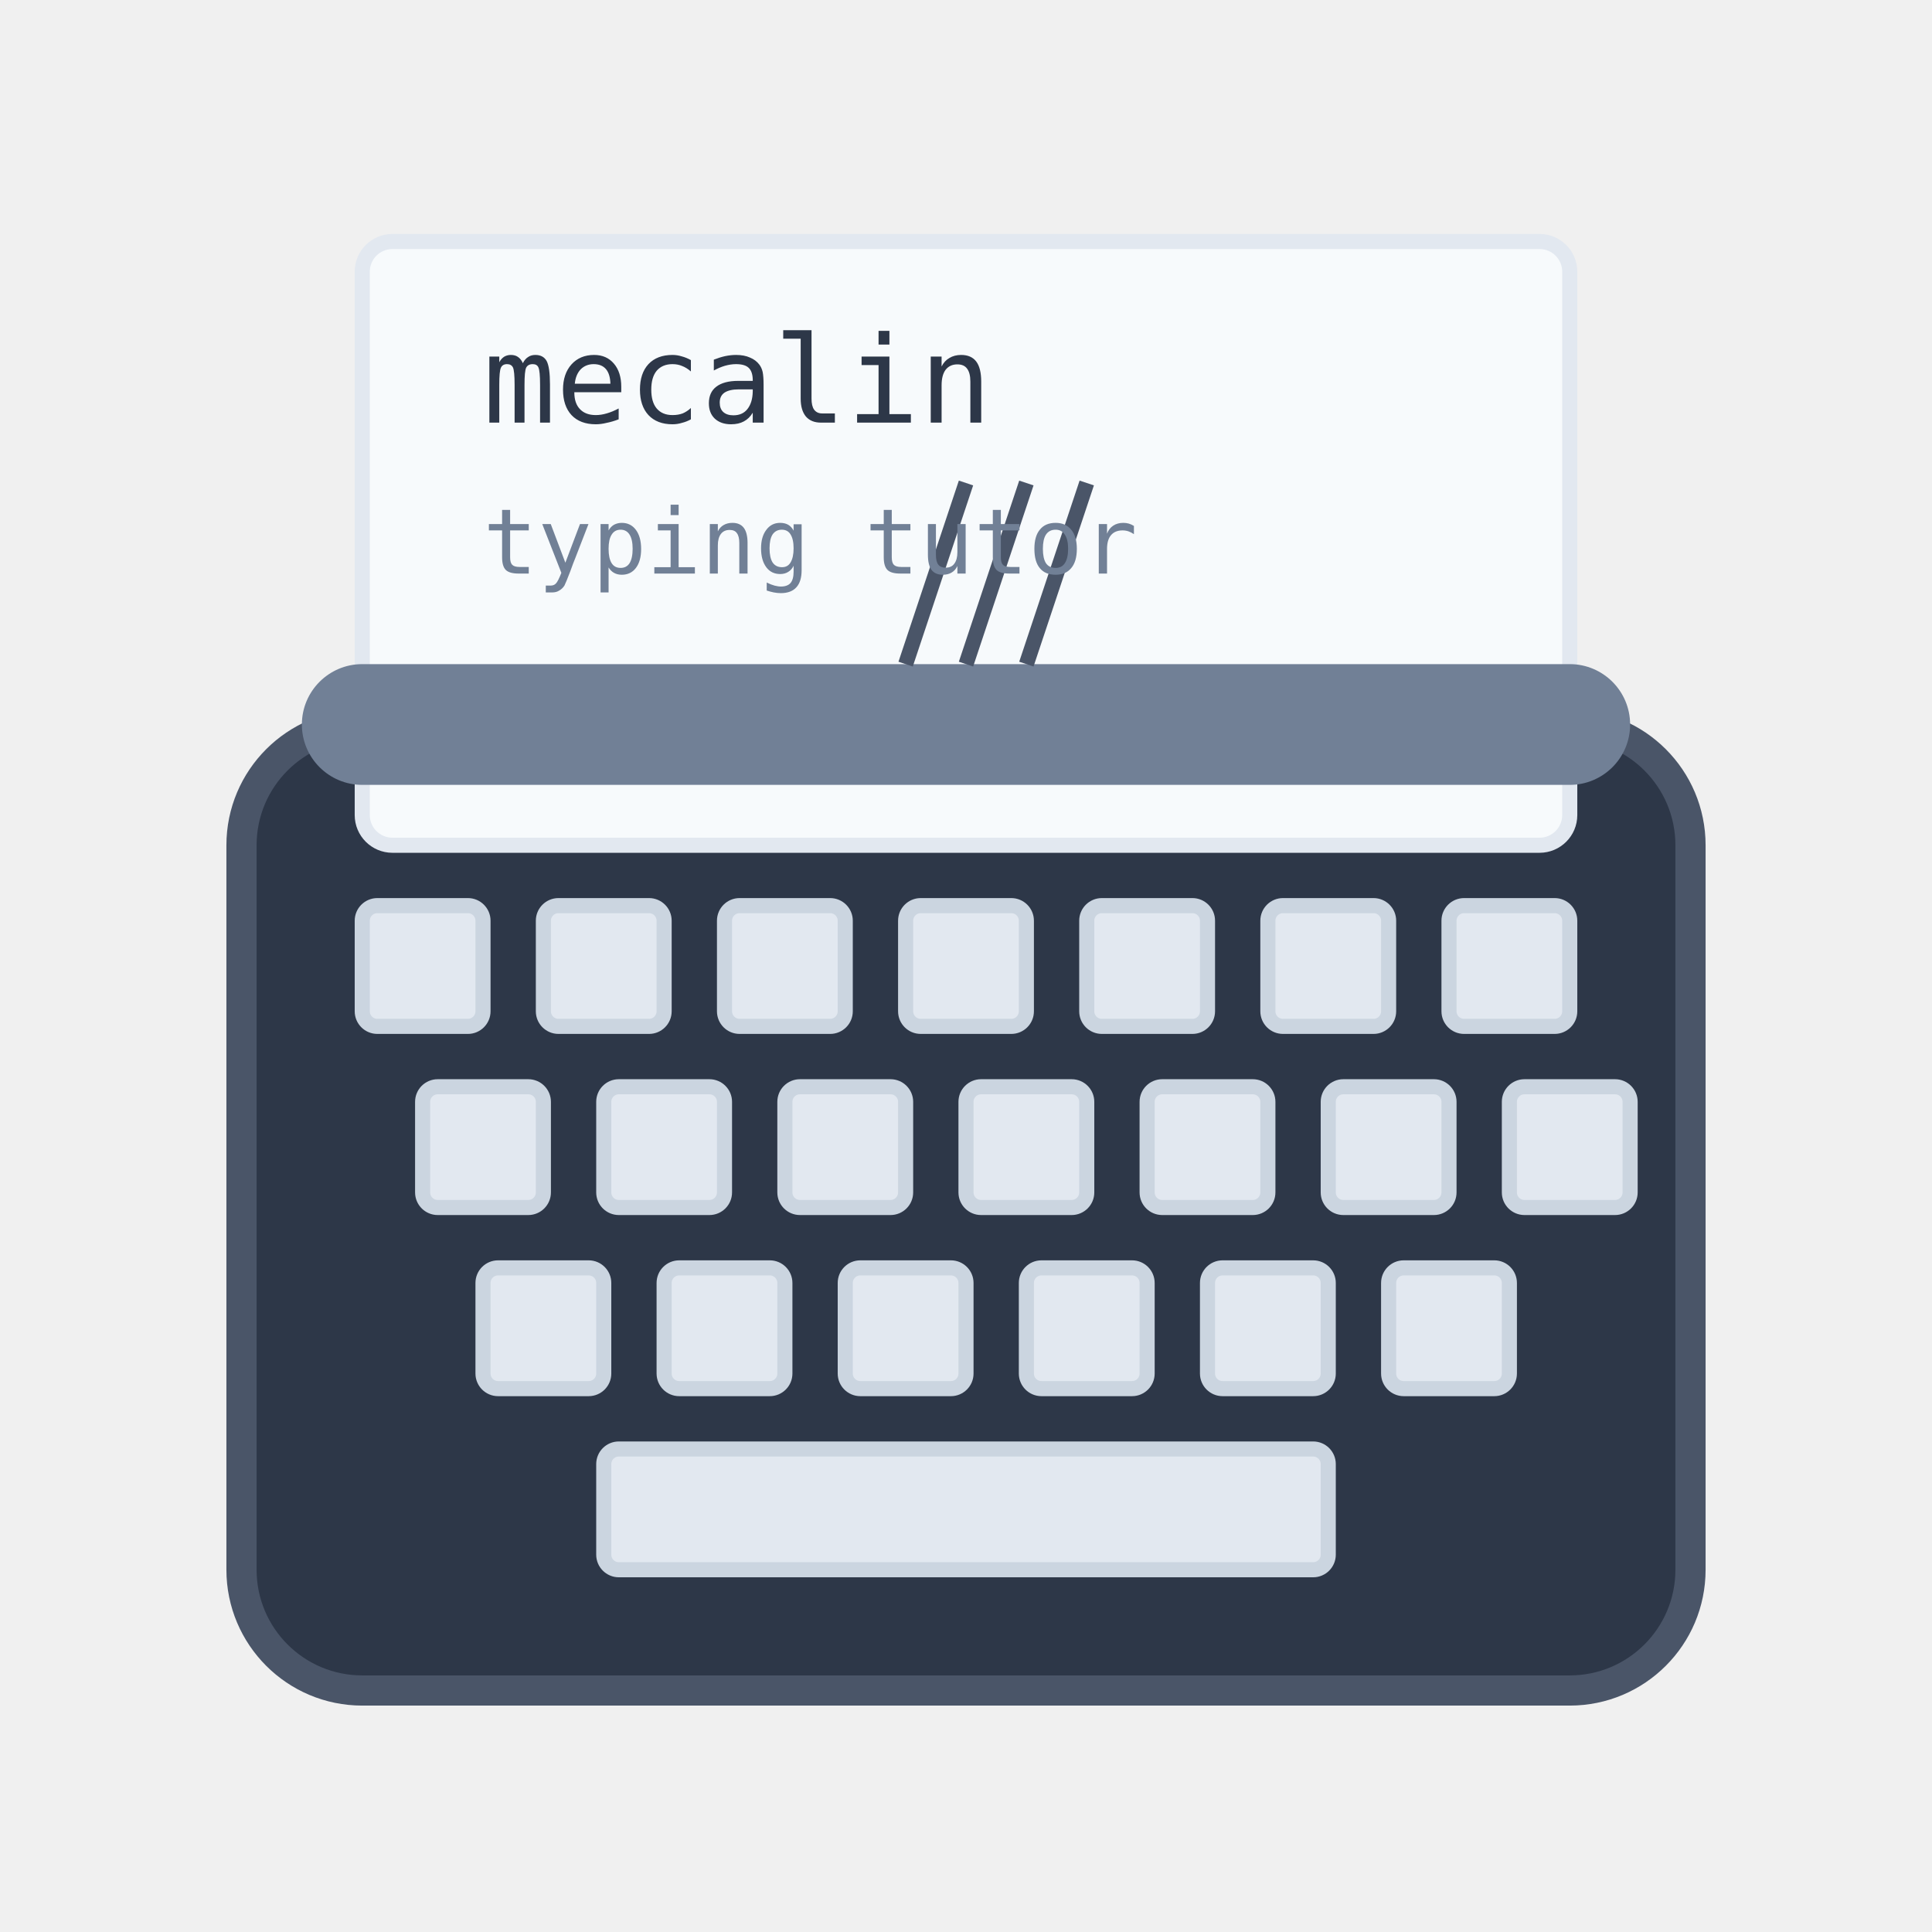
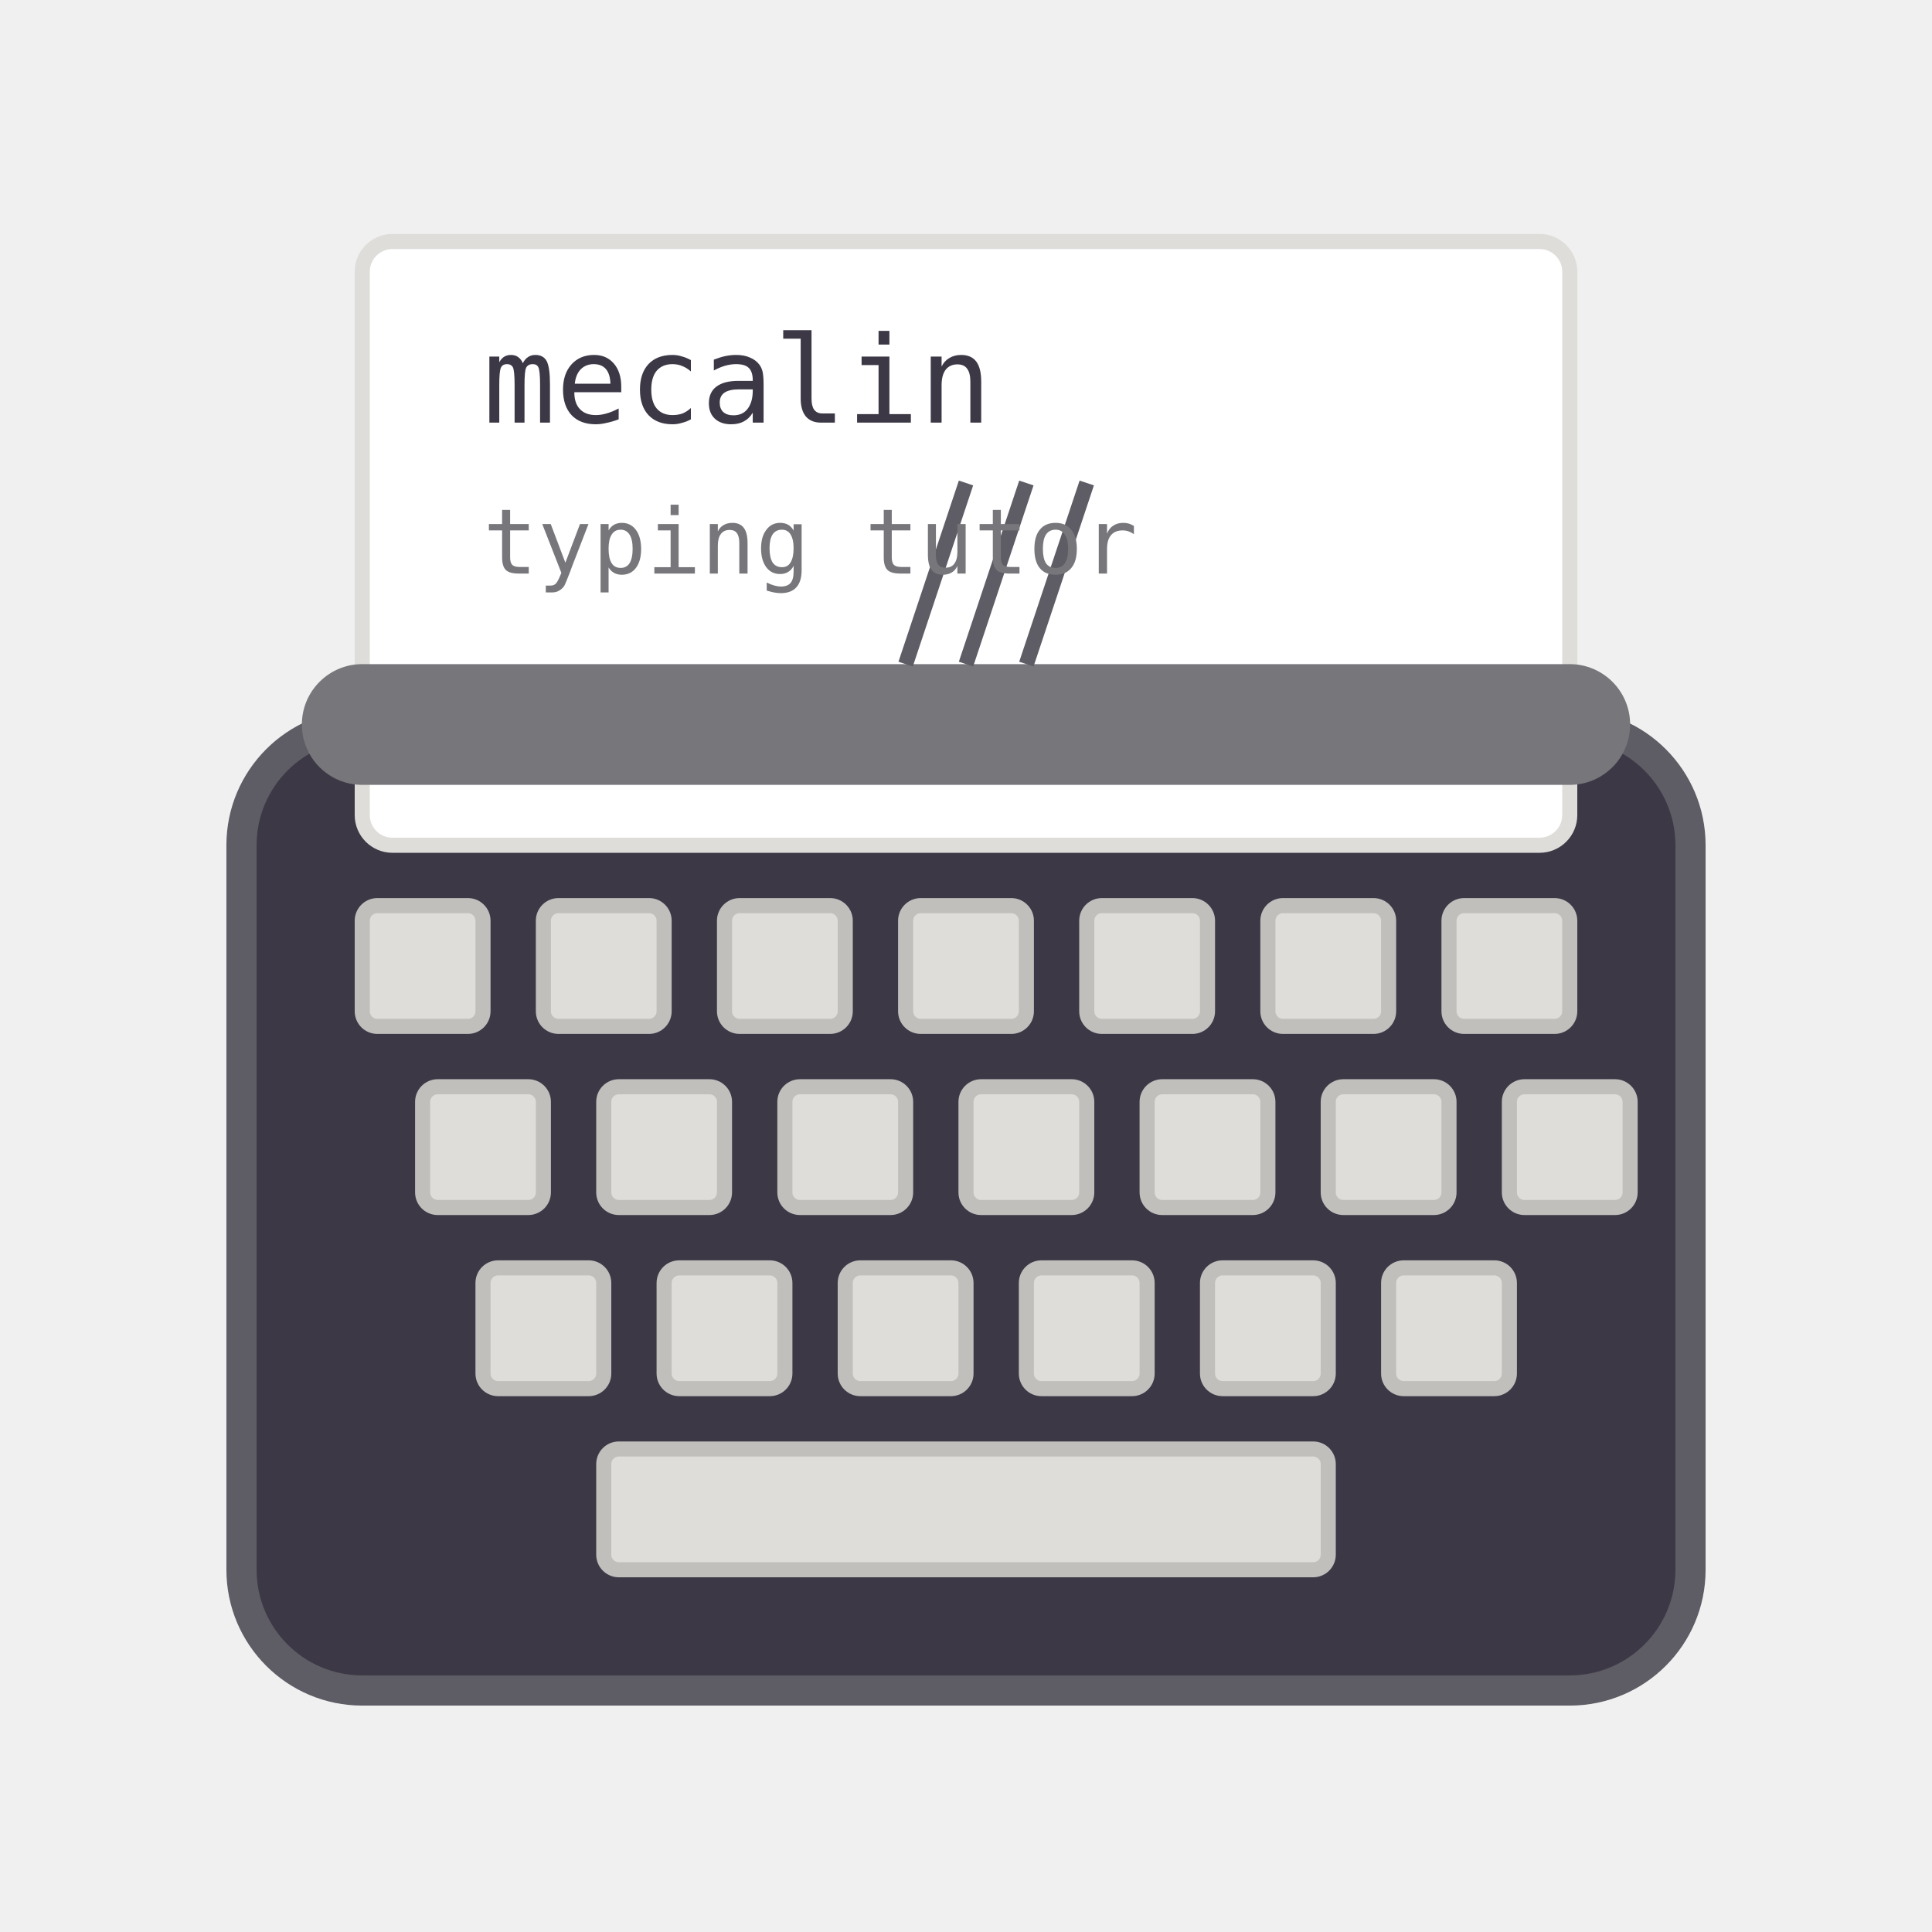
<svg xmlns="http://www.w3.org/2000/svg" width="128" height="128" viewBox="0 0 128 128">
-   <rect x="16" y="48" width="96" height="64" rx="8" fill="#2d3748" stroke="#4a5568" stroke-width="2" />
-   <rect x="24" y="16" width="80" height="40" rx="2" fill="#f7fafc" stroke="#e2e8f0" stroke-width="1" />
-   <rect x="20" y="44" width="88" height="8" rx="4" fill="#718096" />
-   <g fill="#e2e8f0" stroke="#cbd5e0" stroke-width="1">
+   <rect x="16" y="48" width="96" height="64" rx="8" fill="#3d3846" stroke="#5e5c64" stroke-width="2" />
+   <rect x="24" y="16" width="80" height="40" rx="2" fill="#ffffff" stroke="#deddda" stroke-width="1" />
+   <rect x="20" y="44" width="88" height="8" rx="4" fill="#77767b" />
+   <g fill="#deddda" stroke="#c0bfbc" stroke-width="1">
    <rect x="24" y="60" width="8" height="8" rx="1" />
    <rect x="36" y="60" width="8" height="8" rx="1" />
    <rect x="48" y="60" width="8" height="8" rx="1" />
    <rect x="60" y="60" width="8" height="8" rx="1" />
    <rect x="72" y="60" width="8" height="8" rx="1" />
    <rect x="84" y="60" width="8" height="8" rx="1" />
    <rect x="96" y="60" width="8" height="8" rx="1" />
    <rect x="28" y="72" width="8" height="8" rx="1" />
    <rect x="40" y="72" width="8" height="8" rx="1" />
    <rect x="52" y="72" width="8" height="8" rx="1" />
    <rect x="64" y="72" width="8" height="8" rx="1" />
    <rect x="76" y="72" width="8" height="8" rx="1" />
    <rect x="88" y="72" width="8" height="8" rx="1" />
    <rect x="100" y="72" width="8" height="8" rx="1" />
    <rect x="32" y="84" width="8" height="8" rx="1" />
    <rect x="44" y="84" width="8" height="8" rx="1" />
    <rect x="56" y="84" width="8" height="8" rx="1" />
    <rect x="68" y="84" width="8" height="8" rx="1" />
    <rect x="80" y="84" width="8" height="8" rx="1" />
    <rect x="92" y="84" width="8" height="8" rx="1" />
    <rect x="40" y="96" width="48" height="8" rx="1" />
  </g>
-   <g stroke="#4a5568" stroke-width="1" fill="none">
+   <g stroke="#5e5c64" stroke-width="1" fill="none">
    <line x1="64" y1="32" x2="60" y2="44" />
    <line x1="68" y1="32" x2="64" y2="44" />
    <line x1="72" y1="32" x2="68" y2="44" />
  </g>
-   <text x="32" y="28" font-family="monospace" font-size="8" fill="#2d3748">mecalin</text>
-   <text x="32" y="38" font-family="monospace" font-size="6" fill="#718096">typing tutor</text>
+   <text x="32" y="28" font-family="monospace" font-size="8" fill="#3d3846">mecalin</text>
+   <text x="32" y="38" font-family="monospace" font-size="6" fill="#77767b">typing tutor</text>
</svg>
